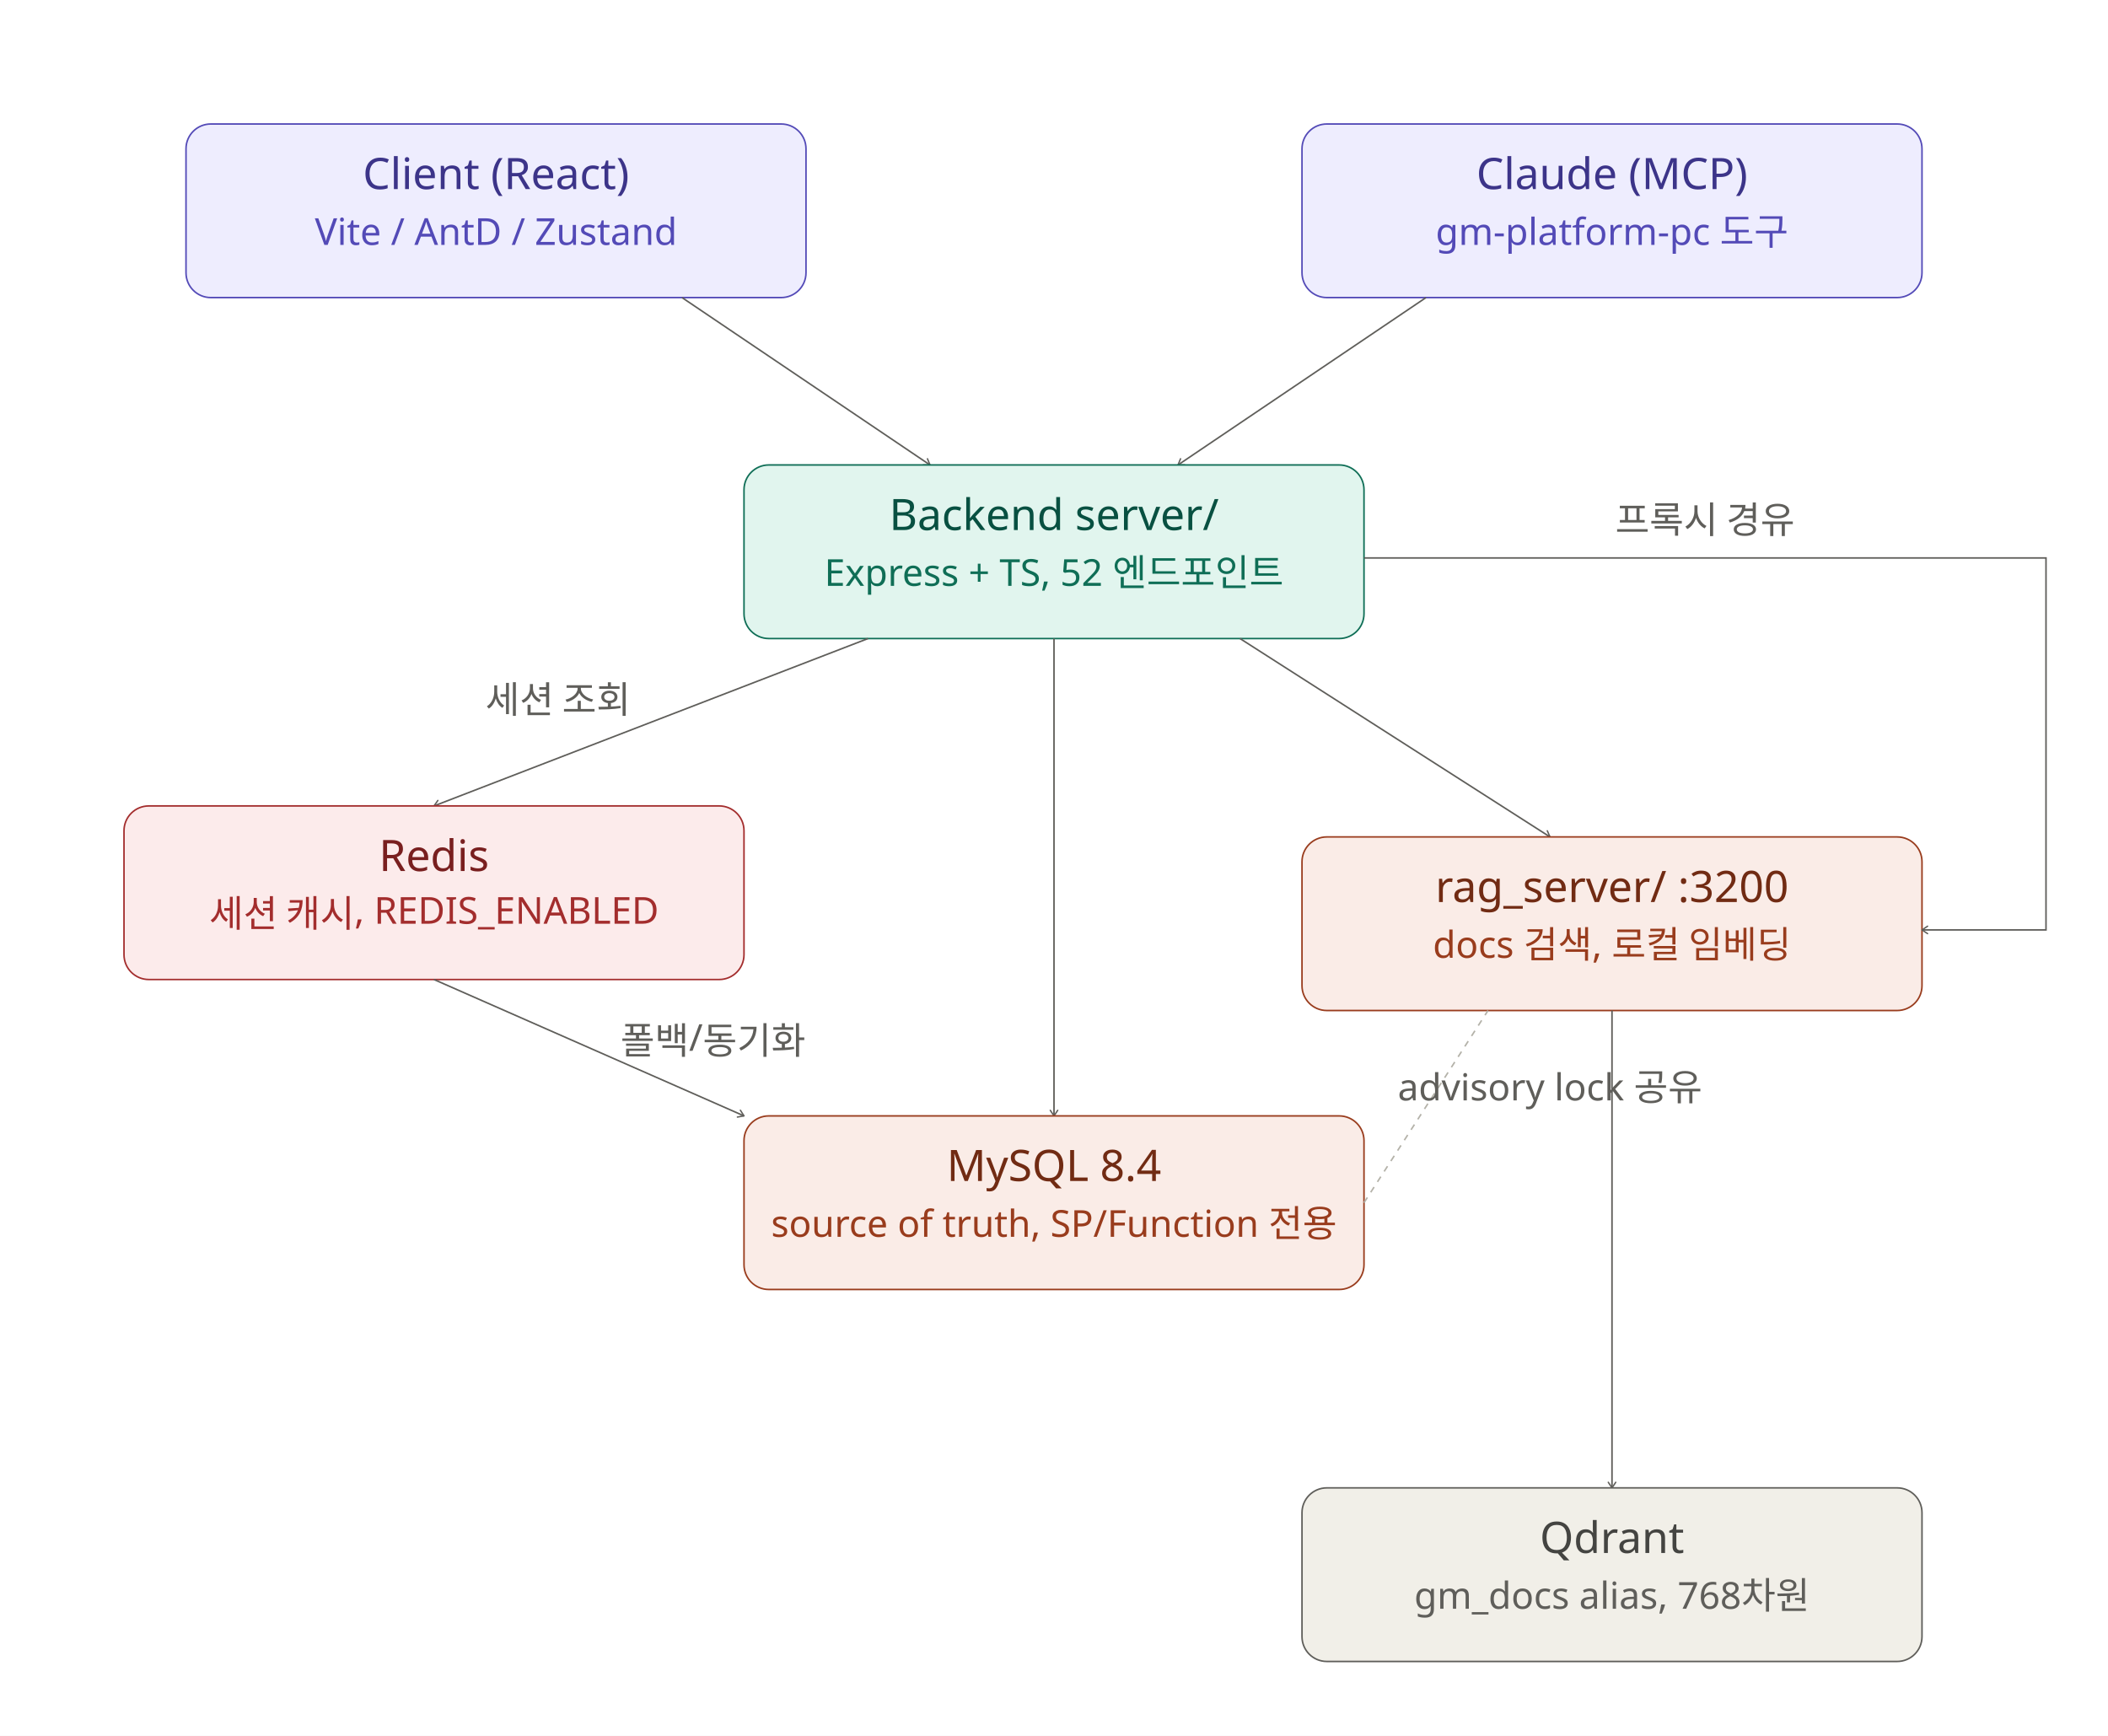
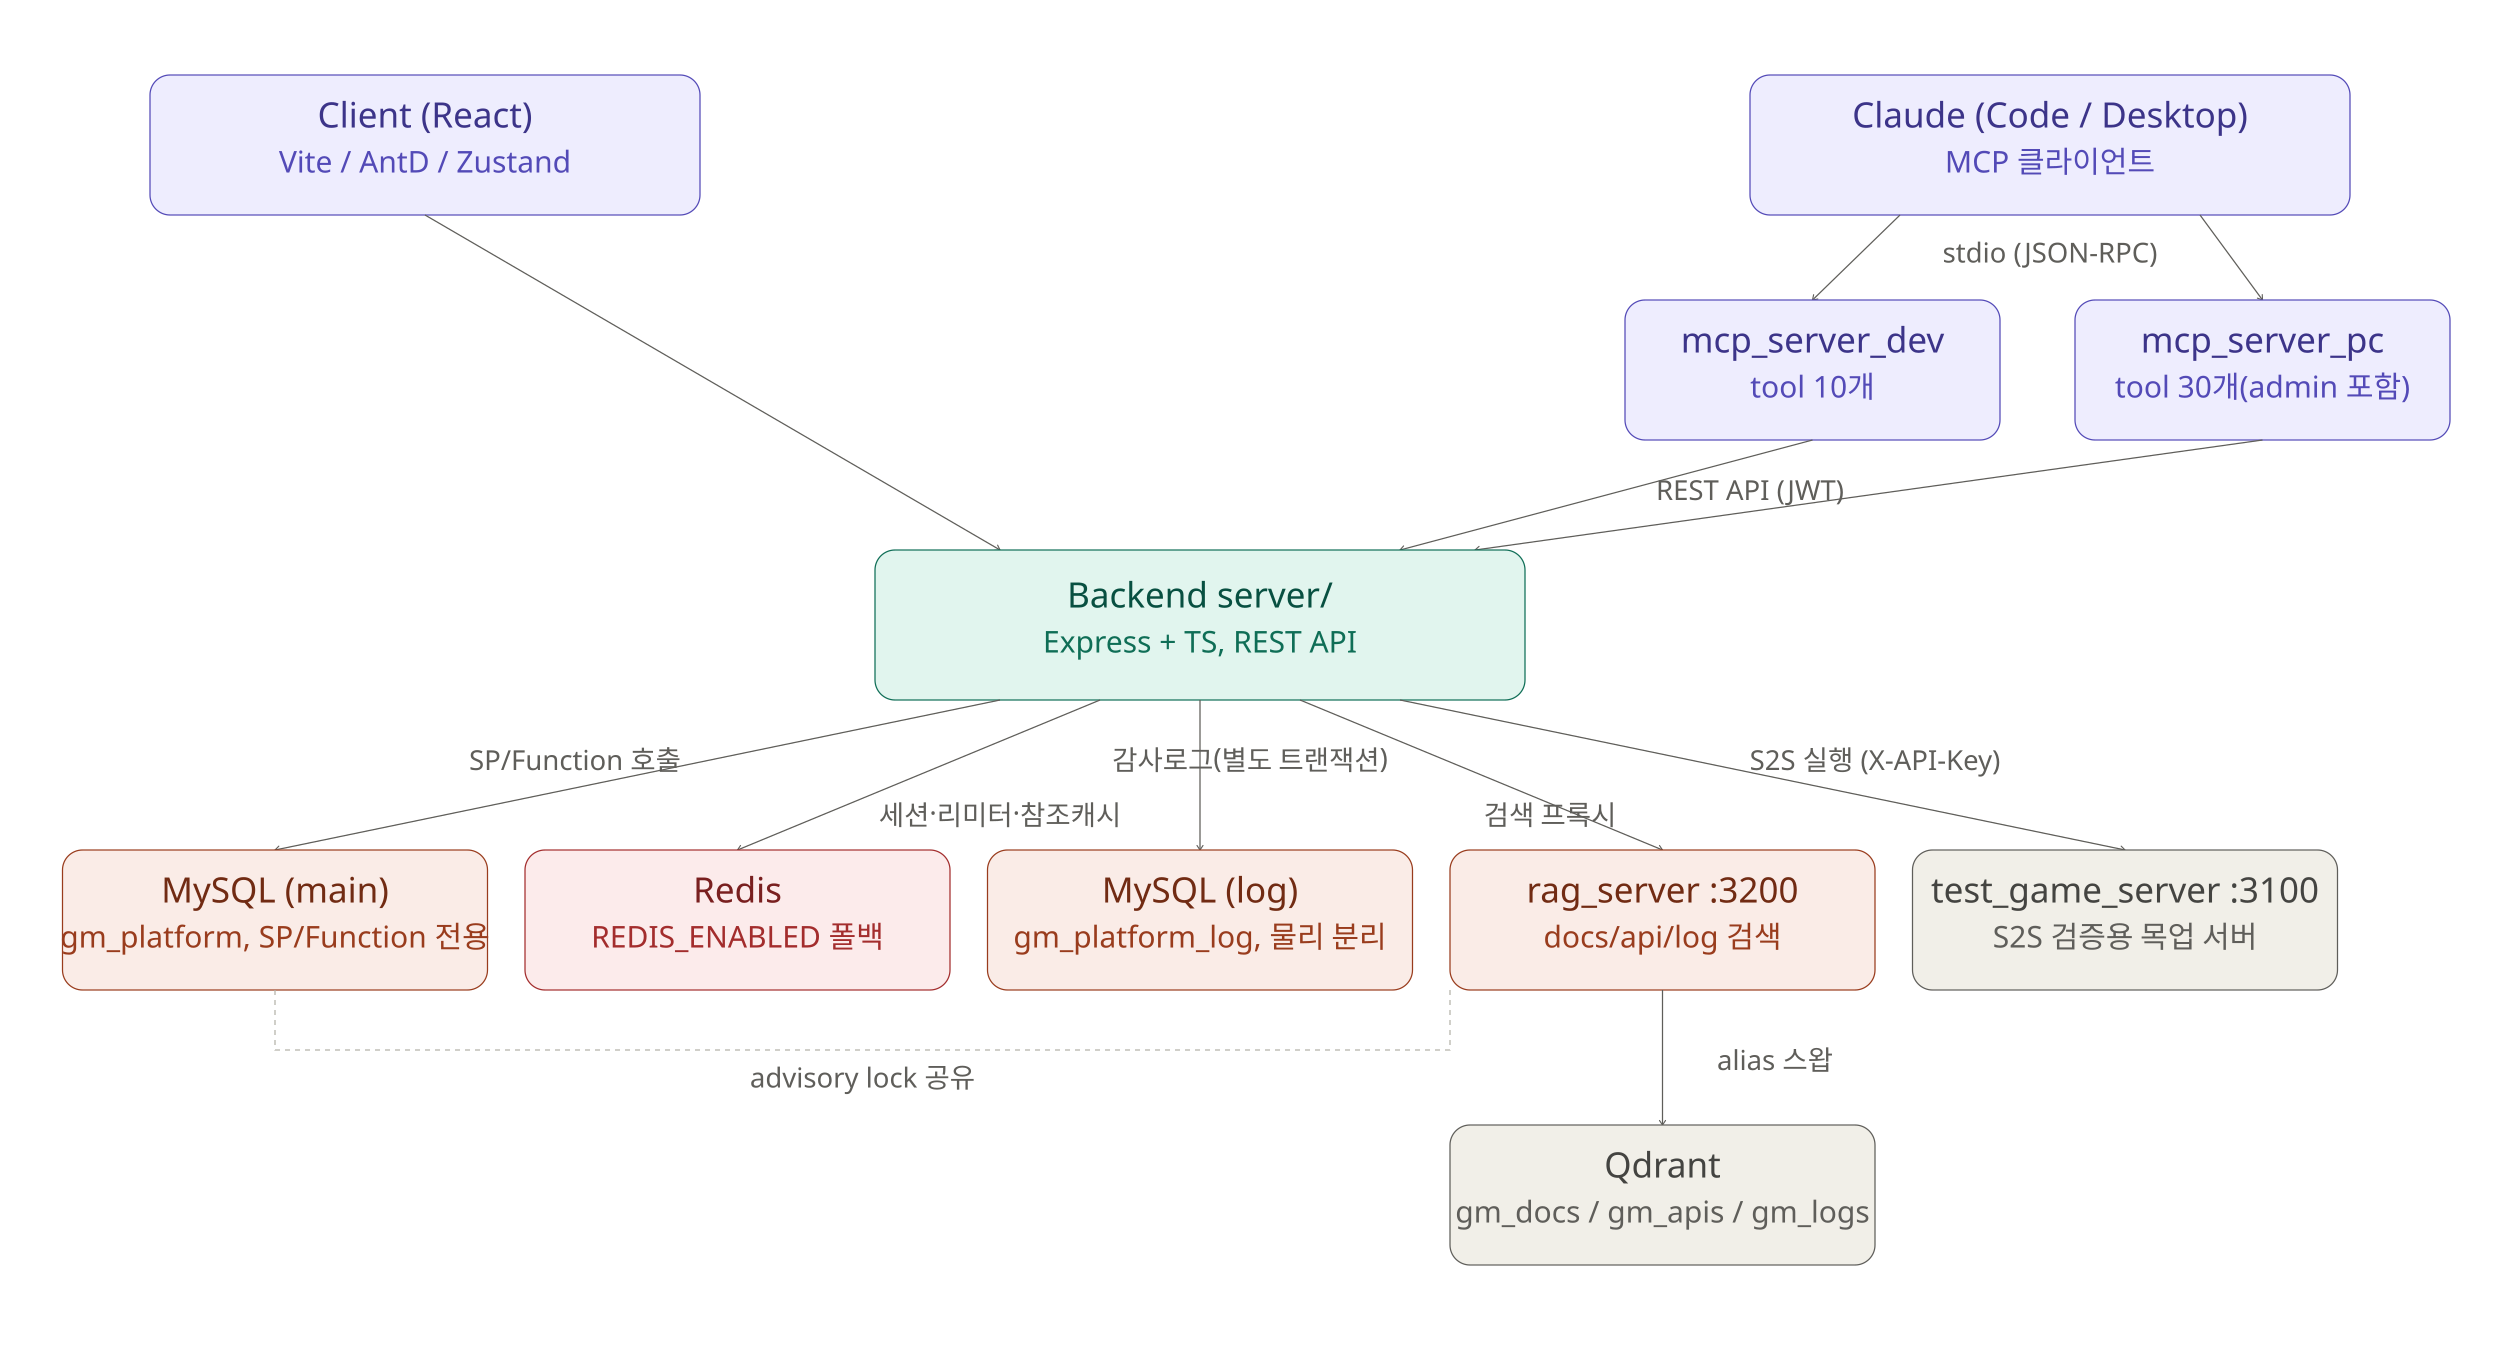
- <svg xmlns="http://www.w3.org/2000/svg" width="680" height="560" viewBox="0 0 680 560" role="img">
+ <svg xmlns="http://www.w3.org/2000/svg" width="1000" height="540" viewBox="0 0 1000 540" role="img">
  <defs>
    <marker id="arrow" viewBox="0 0 10 10" refX="8" refY="5" markerWidth="6" markerHeight="6" orient="auto-start-reverse">
      <path d="M2 1L8 5L2 9" fill="none" stroke="#5F5E5A" stroke-width="1.5" stroke-linecap="round" stroke-linejoin="round" />
    </marker>
  </defs>
-   <rect x="0" y="0" width="680" height="560" fill="#FFFFFF" />
-   <rect x="60" y="40" width="200" height="56" rx="8" fill="#EEEDFE" stroke="#534AB7" stroke-width="0.5" />
-   <text x="160" y="61" text-anchor="middle" font-family="sans-serif" font-size="14" font-weight="500" fill="#3C3489">Client (React)</text>
-   <text x="160" y="79" text-anchor="middle" font-family="sans-serif" font-size="12" fill="#534AB7">Vite / AntD / Zustand</text>
-   <rect x="420" y="40" width="200" height="56" rx="8" fill="#EEEDFE" stroke="#534AB7" stroke-width="0.5" />
-   <text x="520" y="61" text-anchor="middle" font-family="sans-serif" font-size="14" font-weight="500" fill="#3C3489">Claude (MCP)</text>
-   <text x="520" y="79" text-anchor="middle" font-family="sans-serif" font-size="12" fill="#534AB7">gm-platform-pc 도구</text>
-   <line x1="220" y1="96" x2="300" y2="150" stroke="#5F5E5A" stroke-width="0.5" marker-end="url(#arrow)" />
-   <line x1="460" y1="96" x2="380" y2="150" stroke="#5F5E5A" stroke-width="0.5" marker-end="url(#arrow)" />
-   <rect x="240" y="150" width="200" height="56" rx="8" fill="#E1F5EE" stroke="#0F6E56" stroke-width="0.5" />
-   <text x="340" y="171" text-anchor="middle" font-family="sans-serif" font-size="14" font-weight="500" fill="#085041">Backend server/</text>
-   <text x="340" y="189" text-anchor="middle" font-family="sans-serif" font-size="12" fill="#0F6E56">Express + TS, 52 엔드포인트</text>
-   <line x1="280" y1="206" x2="140" y2="260" stroke="#5F5E5A" stroke-width="0.5" marker-end="url(#arrow)" />
-   <text x="180" y="230" text-anchor="middle" font-family="sans-serif" font-size="12" fill="#5F5E5A">세션 조회</text>
-   <line x1="340" y1="206" x2="340" y2="360" stroke="#5F5E5A" stroke-width="0.5" marker-end="url(#arrow)" />
-   <line x1="400" y1="206" x2="500" y2="270" stroke="#5F5E5A" stroke-width="0.5" marker-end="url(#arrow)" />
-   <rect x="40" y="260" width="200" height="56" rx="8" fill="#FCEBEB" stroke="#A32D2D" stroke-width="0.5" />
-   <text x="140" y="281" text-anchor="middle" font-family="sans-serif" font-size="14" font-weight="500" fill="#791F1F">Redis</text>
-   <text x="140" y="299" text-anchor="middle" font-family="sans-serif" font-size="12" fill="#A32D2D">세션 캐시, REDIS_ENABLED</text>
-   <line x1="140" y1="316" x2="240" y2="360" stroke="#5F5E5A" stroke-width="0.5" marker-end="url(#arrow)" />
-   <text x="230" y="340" text-anchor="middle" font-family="sans-serif" font-size="12" fill="#5F5E5A">폴백/동기화</text>
-   <rect x="240" y="360" width="200" height="56" rx="8" fill="#FAECE7" stroke="#993C1D" stroke-width="0.5" />
-   <text x="340" y="381" text-anchor="middle" font-family="sans-serif" font-size="14" font-weight="500" fill="#712B13">MySQL 8.4</text>
-   <text x="340" y="399" text-anchor="middle" font-family="sans-serif" font-size="12" fill="#993C1D">source of truth, SP/Function 전용</text>
-   <rect x="420" y="270" width="200" height="56" rx="8" fill="#FAECE7" stroke="#993C1D" stroke-width="0.5" />
-   <text x="520" y="291" text-anchor="middle" font-family="sans-serif" font-size="14" font-weight="500" fill="#712B13">rag_server/ :3200</text>
-   <text x="520" y="309" text-anchor="middle" font-family="sans-serif" font-size="12" fill="#993C1D">docs 검색, 로컬 임베딩</text>
-   <path d="M440 180 L660 180 L660 300 L620 300" fill="none" stroke="#5F5E5A" stroke-width="0.5" marker-end="url(#arrow)" />
-   <text x="550" y="172" text-anchor="middle" font-family="sans-serif" font-size="12" fill="#5F5E5A">프록시 경유</text>
-   <line x1="440" y1="388" x2="480" y2="326" stroke="#B4B2A9" stroke-width="0.5" stroke-dasharray="2 2" />
-   <text x="500" y="355" text-anchor="middle" font-family="sans-serif" font-size="12" fill="#5F5E5A">advisory lock 공유</text>
-   <line x1="520" y1="326" x2="520" y2="480" stroke="#5F5E5A" stroke-width="0.5" marker-end="url(#arrow)" />
-   <rect x="420" y="480" width="200" height="56" rx="8" fill="#F1EFE8" stroke="#5F5E5A" stroke-width="0.5" />
-   <text x="520" y="501" text-anchor="middle" font-family="sans-serif" font-size="14" font-weight="500" fill="#444441">Qdrant</text>
-   <text x="520" y="519" text-anchor="middle" font-family="sans-serif" font-size="12" fill="#5F5E5A">gm_docs alias, 768차원</text>
+   <rect x="0" y="0" width="1000" height="540" fill="#FFFFFF" />
+   <rect x="60" y="30" width="220" height="56" rx="8" fill="#EEEDFE" stroke="#534AB7" stroke-width="0.5" />
+   <text x="170" y="51" text-anchor="middle" font-family="sans-serif" font-size="14" font-weight="500" fill="#3C3489">Client (React)</text>
+   <text x="170" y="69" text-anchor="middle" font-family="sans-serif" font-size="12" fill="#534AB7">Vite / AntD / Zustand</text>
+   <rect x="700" y="30" width="240" height="56" rx="8" fill="#EEEDFE" stroke="#534AB7" stroke-width="0.5" />
+   <text x="820" y="51" text-anchor="middle" font-family="sans-serif" font-size="14" font-weight="500" fill="#3C3489">Claude (Code / Desktop)</text>
+   <text x="820" y="69" text-anchor="middle" font-family="sans-serif" font-size="12" fill="#534AB7">MCP 클라이언트</text>
+   <line x1="760" y1="86" x2="725" y2="120" stroke="#5F5E5A" stroke-width="0.5" marker-end="url(#arrow)" />
+   <line x1="880" y1="86" x2="905" y2="120" stroke="#5F5E5A" stroke-width="0.5" marker-end="url(#arrow)" />
+   <text x="820" y="105" text-anchor="middle" font-family="sans-serif" font-size="11" fill="#5F5E5A">stdio (JSON-RPC)</text>
+   <rect x="650" y="120" width="150" height="56" rx="8" fill="#EEEDFE" stroke="#534AB7" stroke-width="0.5" />
+   <text x="725" y="141" text-anchor="middle" font-family="sans-serif" font-size="14" font-weight="500" fill="#3C3489">mcp_server_dev</text>
+   <text x="725" y="159" text-anchor="middle" font-family="sans-serif" font-size="12" fill="#534AB7">tool 10개</text>
+   <rect x="830" y="120" width="150" height="56" rx="8" fill="#EEEDFE" stroke="#534AB7" stroke-width="0.5" />
+   <text x="905" y="141" text-anchor="middle" font-family="sans-serif" font-size="14" font-weight="500" fill="#3C3489">mcp_server_pc</text>
+   <text x="905" y="159" text-anchor="middle" font-family="sans-serif" font-size="12" fill="#534AB7">tool 30개(admin 포함)</text>
+   <line x1="170" y1="86" x2="400" y2="220" stroke="#5F5E5A" stroke-width="0.5" marker-end="url(#arrow)" />
+   <line x1="725" y1="176" x2="560" y2="220" stroke="#5F5E5A" stroke-width="0.5" marker-end="url(#arrow)" />
+   <line x1="905" y1="176" x2="590" y2="220" stroke="#5F5E5A" stroke-width="0.5" marker-end="url(#arrow)" />
+   <text x="700" y="200" text-anchor="middle" font-family="sans-serif" font-size="11" fill="#5F5E5A">REST API (JWT)</text>
+   <rect x="350" y="220" width="260" height="60" rx="8" fill="#E1F5EE" stroke="#0F6E56" stroke-width="0.5" />
+   <text x="480" y="243" text-anchor="middle" font-family="sans-serif" font-size="14" font-weight="500" fill="#085041">Backend server/</text>
+   <text x="480" y="261" text-anchor="middle" font-family="sans-serif" font-size="12" fill="#0F6E56">Express + TS, REST API</text>
+   <line x1="400" y1="280" x2="110" y2="340" stroke="#5F5E5A" stroke-width="0.5" marker-end="url(#arrow)" />
+   <text x="230" y="308" text-anchor="middle" font-family="sans-serif" font-size="11" fill="#5F5E5A">SP/Function 호출</text>
+   <line x1="440" y1="280" x2="295" y2="340" stroke="#5F5E5A" stroke-width="0.5" marker-end="url(#arrow)" />
+   <text x="400" y="330" text-anchor="middle" font-family="sans-serif" font-size="11" fill="#5F5E5A">세션·리미터·참조캐시</text>
+   <line x1="480" y1="280" x2="480" y2="340" stroke="#5F5E5A" stroke-width="0.5" marker-end="url(#arrow)" />
+   <text x="500" y="308" text-anchor="middle" font-family="sans-serif" font-size="11" fill="#5F5E5A">감사로그(별도 트랜잭션)</text>
+   <line x1="520" y1="280" x2="665" y2="340" stroke="#5F5E5A" stroke-width="0.5" marker-end="url(#arrow)" />
+   <text x="620" y="330" text-anchor="middle" font-family="sans-serif" font-size="11" fill="#5F5E5A">검색 프록시</text>
+   <line x1="560" y1="280" x2="850" y2="340" stroke="#5F5E5A" stroke-width="0.5" marker-end="url(#arrow)" />
+   <text x="750" y="308" text-anchor="middle" font-family="sans-serif" font-size="11" fill="#5F5E5A">S2S 실행 (X-API-Key)</text>
+   <rect x="25" y="340" width="170" height="56" rx="8" fill="#FAECE7" stroke="#993C1D" stroke-width="0.5" />
+   <text x="110" y="361" text-anchor="middle" font-family="sans-serif" font-size="14" font-weight="500" fill="#712B13">MySQL (main)</text>
+   <text x="110" y="379" text-anchor="middle" font-family="sans-serif" font-size="12" fill="#993C1D">gm_platform, SP/Function 전용</text>
+   <rect x="210" y="340" width="170" height="56" rx="8" fill="#FCEBEB" stroke="#A32D2D" stroke-width="0.5" />
+   <text x="295" y="361" text-anchor="middle" font-family="sans-serif" font-size="14" font-weight="500" fill="#791F1F">Redis</text>
+   <text x="295" y="379" text-anchor="middle" font-family="sans-serif" font-size="12" fill="#A32D2D">REDIS_ENABLED 폴백</text>
+   <rect x="395" y="340" width="170" height="56" rx="8" fill="#FAECE7" stroke="#993C1D" stroke-width="0.5" />
+   <text x="480" y="361" text-anchor="middle" font-family="sans-serif" font-size="14" font-weight="500" fill="#712B13">MySQL (log)</text>
+   <text x="480" y="379" text-anchor="middle" font-family="sans-serif" font-size="12" fill="#993C1D">gm_platform_log, 물리 분리</text>
+   <rect x="580" y="340" width="170" height="56" rx="8" fill="#FAECE7" stroke="#993C1D" stroke-width="0.5" />
+   <text x="665" y="361" text-anchor="middle" font-family="sans-serif" font-size="14" font-weight="500" fill="#712B13">rag_server :3200</text>
+   <text x="665" y="379" text-anchor="middle" font-family="sans-serif" font-size="12" fill="#993C1D">docs/api/log 검색</text>
+   <rect x="765" y="340" width="170" height="56" rx="8" fill="#F1EFE8" stroke="#5F5E5A" stroke-width="0.5" />
+   <text x="850" y="361" text-anchor="middle" font-family="sans-serif" font-size="14" font-weight="500" fill="#444441">test_game_server :3100</text>
+   <text x="850" y="379" text-anchor="middle" font-family="sans-serif" font-size="12" fill="#5F5E5A">S2S 검증용 목업 서버</text>
+   <line x1="665" y1="396" x2="665" y2="450" stroke="#5F5E5A" stroke-width="0.5" marker-end="url(#arrow)" />
+   <text x="710" y="428" text-anchor="middle" font-family="sans-serif" font-size="11" fill="#5F5E5A">alias 스왑</text>
+   <rect x="580" y="450" width="170" height="56" rx="8" fill="#F1EFE8" stroke="#5F5E5A" stroke-width="0.5" />
+   <text x="665" y="471" text-anchor="middle" font-family="sans-serif" font-size="14" font-weight="500" fill="#444441">Qdrant</text>
+   <text x="665" y="489" text-anchor="middle" font-family="sans-serif" font-size="12" fill="#5F5E5A">gm_docs / gm_apis / gm_logs</text>
+   <path d="M580 396 L580 420 L110 420 L110 396" fill="none" stroke="#B4B2A9" stroke-width="0.5" stroke-dasharray="2 2" />
+   <text x="345" y="435" text-anchor="middle" font-family="sans-serif" font-size="11" fill="#5F5E5A">advisory lock 공유</text>
</svg>
